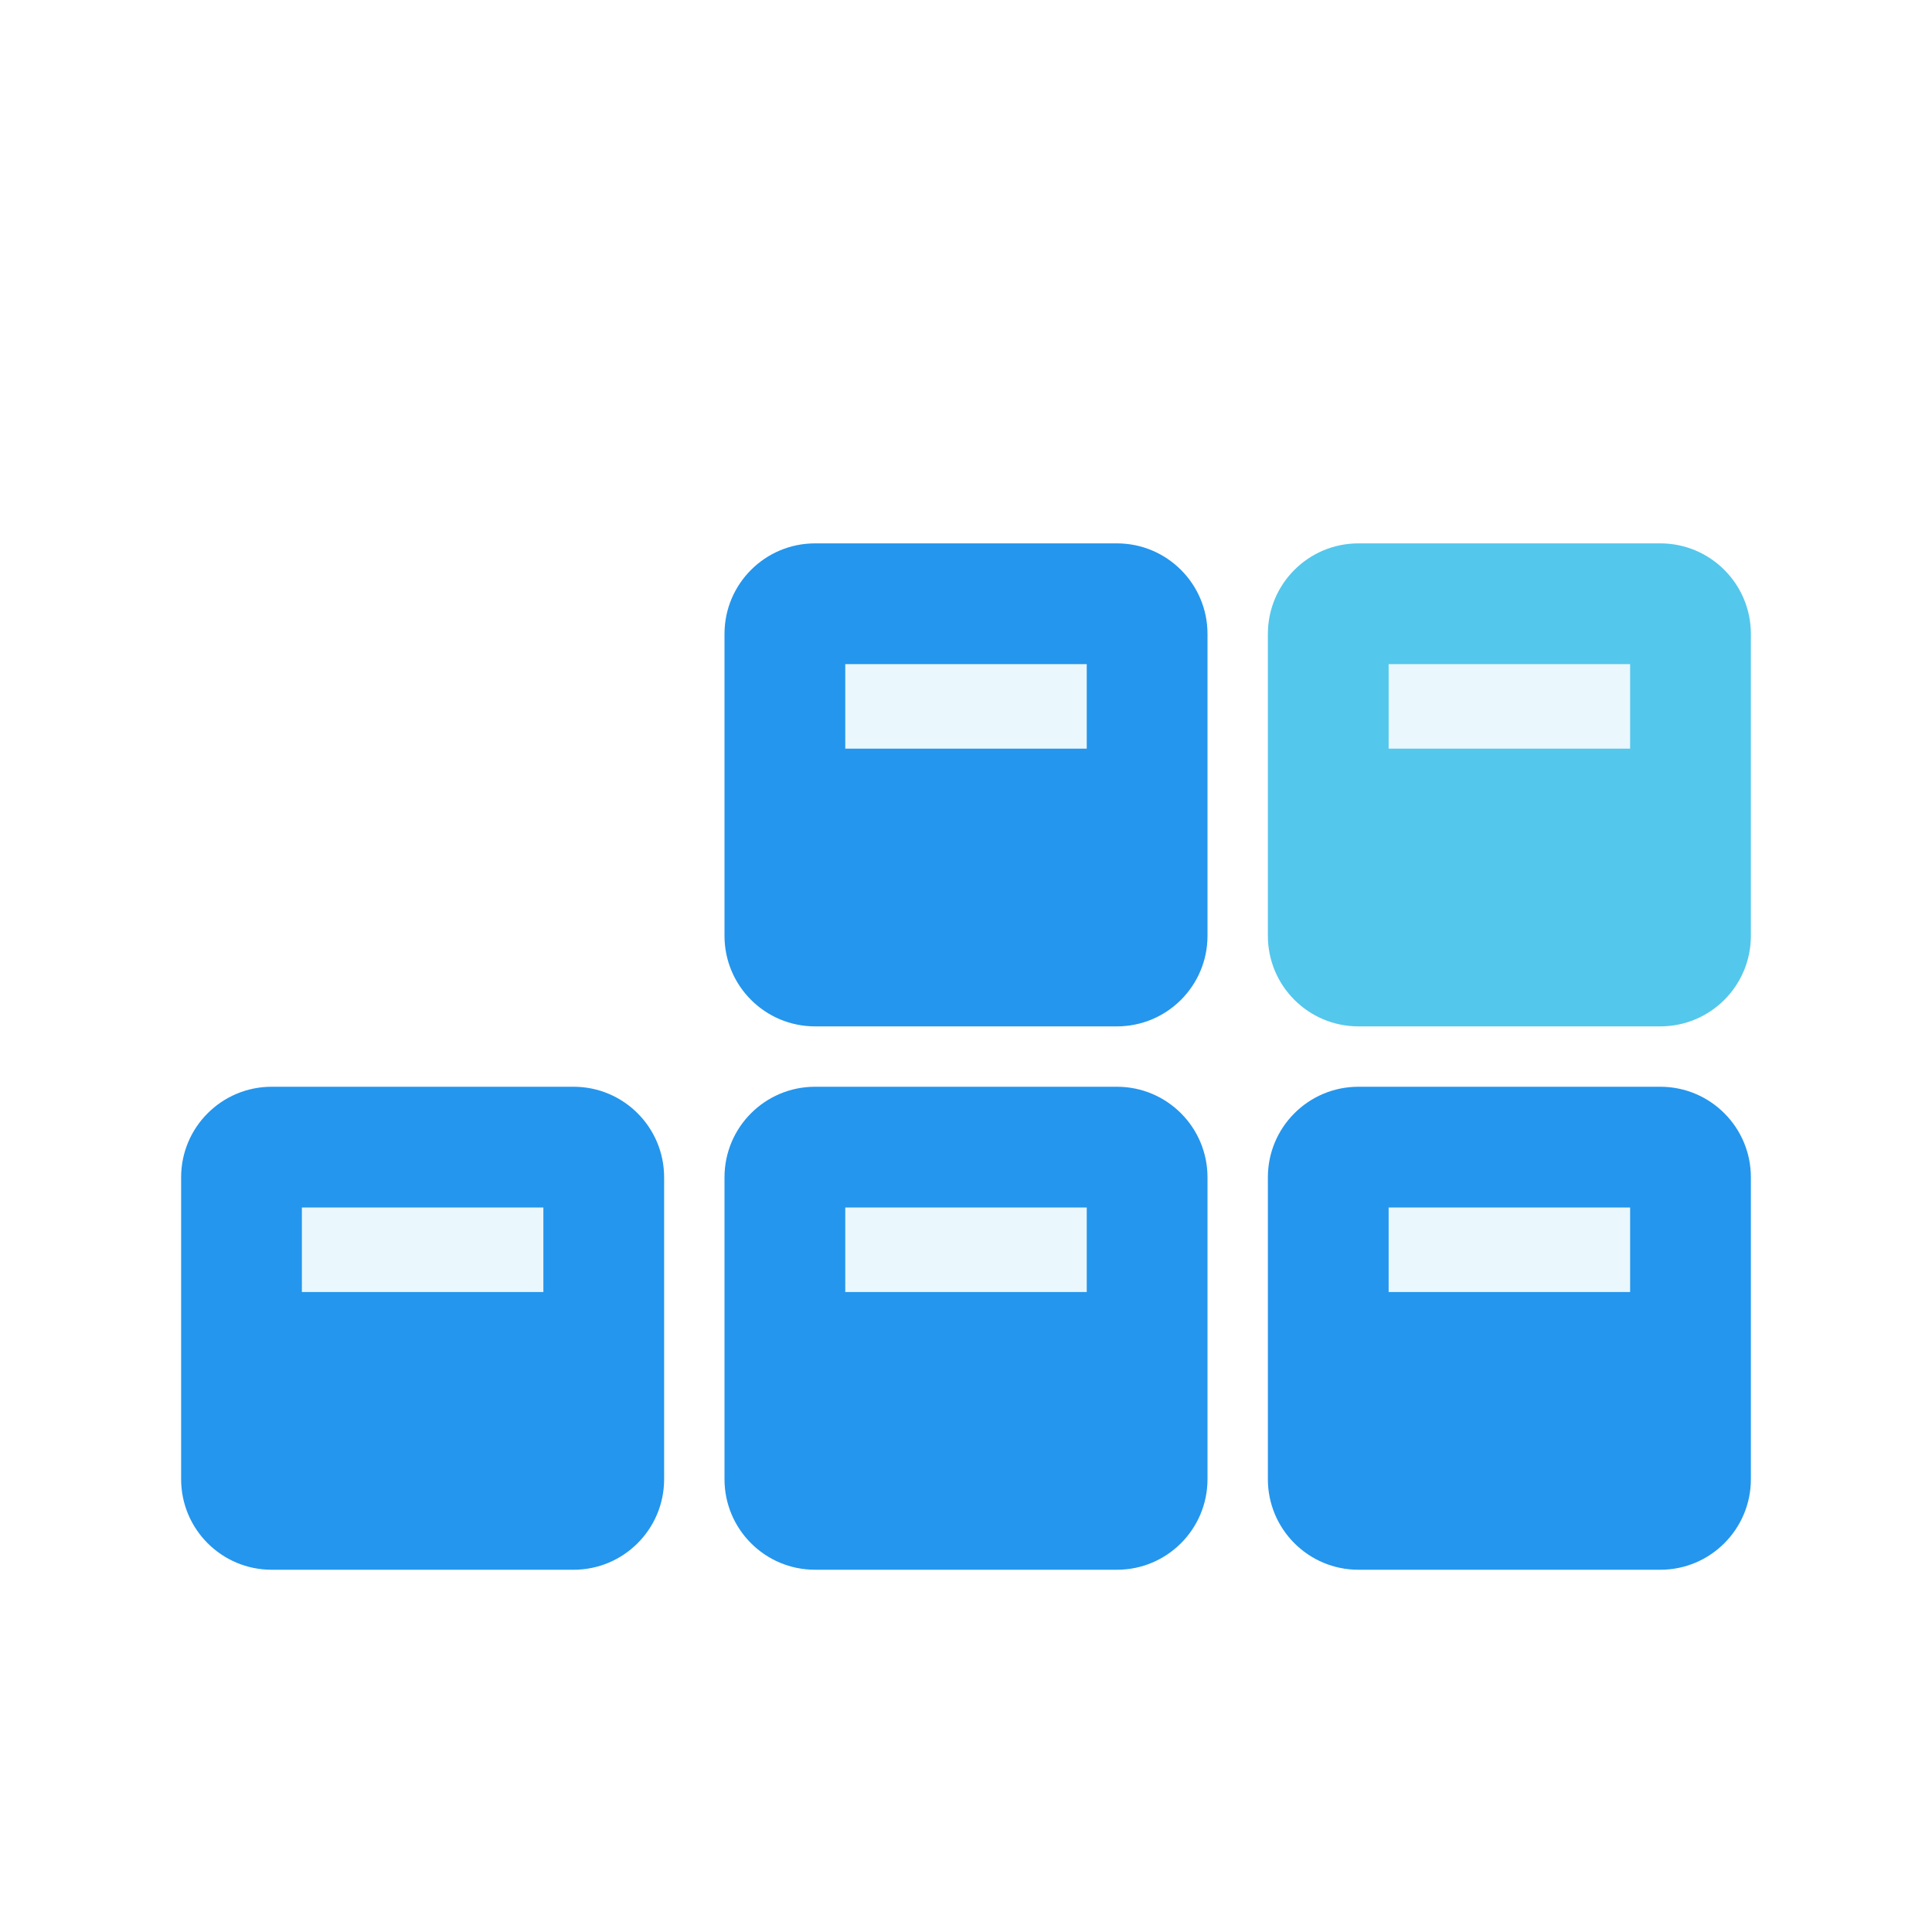
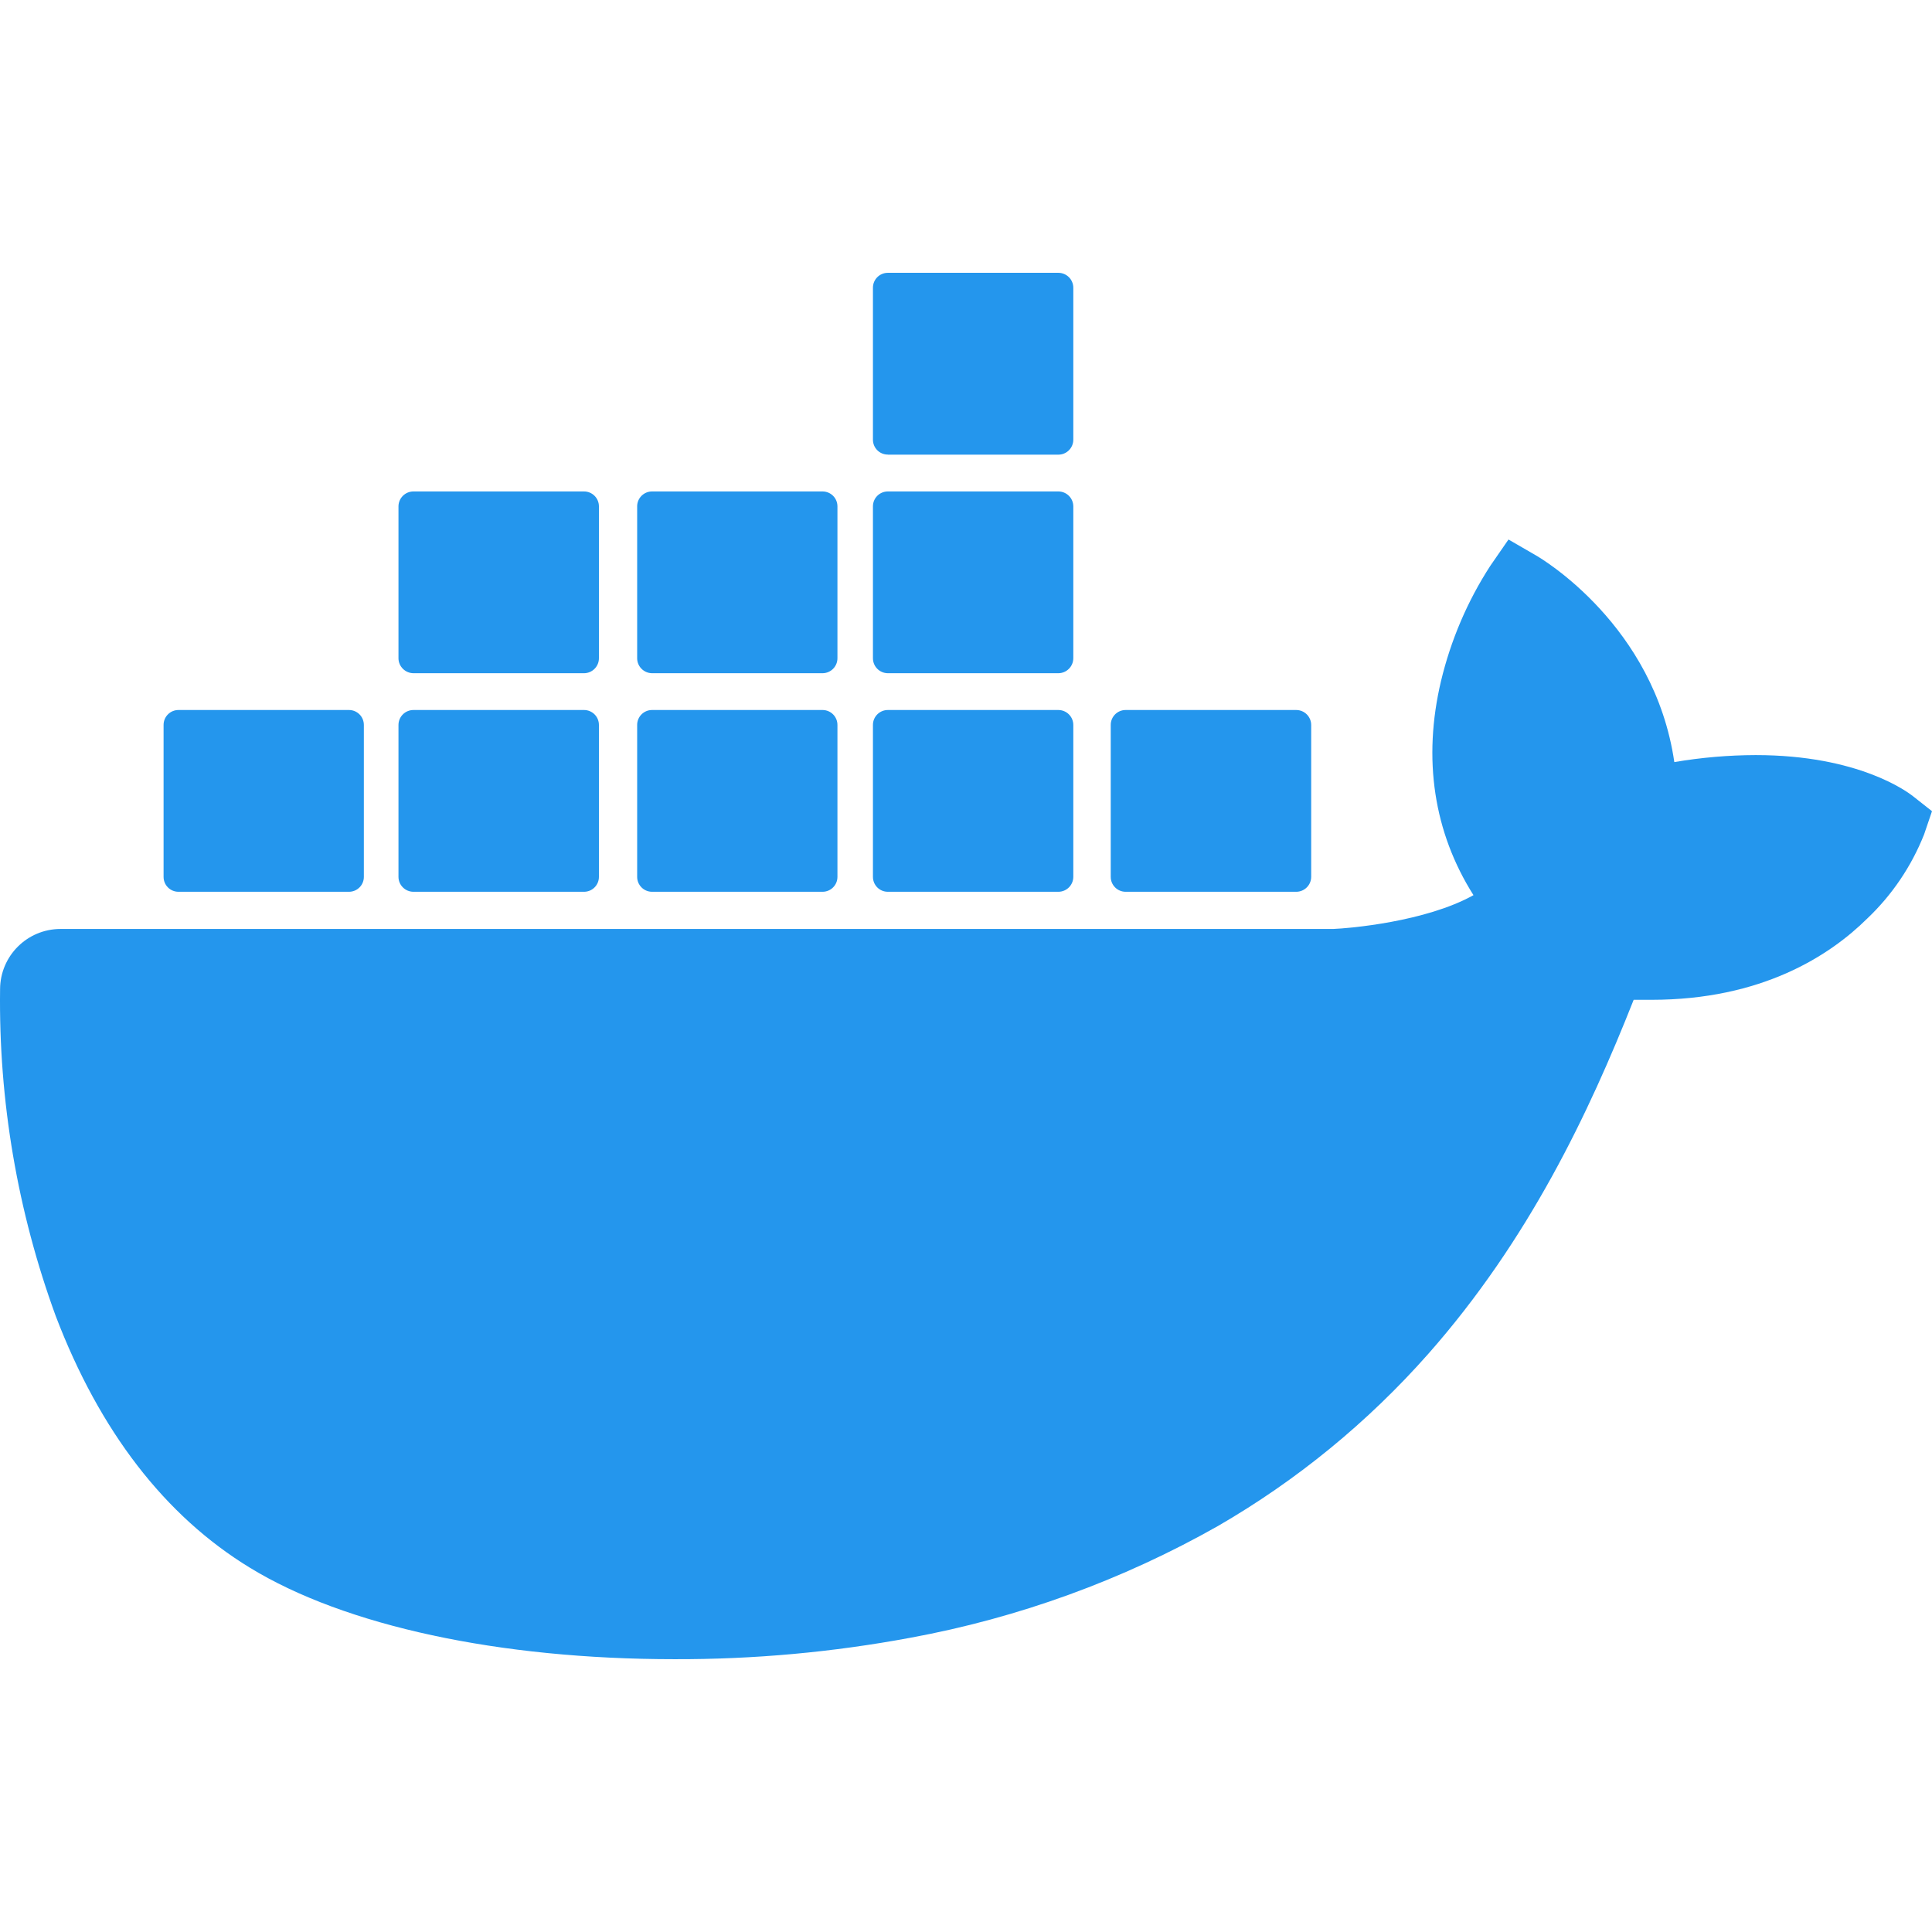
- <svg xmlns="http://www.w3.org/2000/svg" viewBox="0 0 32 32" width="32" height="32">
-   <rect x="3" y="18" width="8" height="8" rx="1.5" fill="#2496ED" />
-   <rect x="12" y="18" width="8" height="8" rx="1.5" fill="#2496ED" />
-   <rect x="21" y="18" width="8" height="8" rx="1.5" fill="#2496ED" />
-   <rect x="12" y="9" width="8" height="8" rx="1.5" fill="#2496ED" />
-   <rect x="21" y="9" width="8" height="8" rx="1.5" fill="#54C7EC" />
-   <rect x="5" y="20" width="4" height="1.4" fill="#eaf7fd" />
-   <rect x="14" y="20" width="4" height="1.4" fill="#eaf7fd" />
-   <rect x="23" y="20" width="4" height="1.4" fill="#eaf7fd" />
-   <rect x="14" y="11" width="4" height="1.4" fill="#eaf7fd" />
-   <rect x="23" y="11" width="4" height="1.4" fill="#eaf7fd" />
+ <svg xmlns="http://www.w3.org/2000/svg" viewBox="0 0 24 24" width="24" height="24">
+   <path fill="#2496ED" d="M13.983 11.078h2.119a.186.186 0 00.186-.185V9.006a.186.186 0 00-.186-.186h-2.119a.185.185 0 00-.185.185v1.888c0 .102.083.185.185.185m-2.954-5.43h2.118a.186.186 0 00.186-.186V3.574a.186.186 0 00-.186-.185h-2.118a.185.185 0 00-.185.185v1.888c0 .102.082.185.185.185m0 2.716h2.118a.187.187 0 00.186-.186V6.29a.186.186 0 00-.186-.185h-2.118a.185.185 0 00-.185.185v1.887c0 .102.082.185.185.186m-2.93 0h2.12a.186.186 0 00.184-.186V6.29a.185.185 0 00-.185-.185H8.1a.185.185 0 00-.185.185v1.887c0 .102.083.185.185.186m-2.964 0h2.119a.186.186 0 00.185-.186V6.29a.185.185 0 00-.185-.185H5.136a.186.186 0 00-.186.185v1.887c0 .102.084.185.186.186m5.893 2.715h2.118a.186.186 0 00.186-.185V9.006a.186.186 0 00-.186-.186h-2.118a.185.185 0 00-.185.185v1.888c0 .102.082.185.185.185m-2.93 0h2.12a.185.185 0 00.184-.185V9.006a.185.185 0 00-.184-.186h-2.12a.185.185 0 00-.184.185v1.888c0 .102.083.185.185.185m-2.964 0h2.119a.185.185 0 00.185-.185V9.006a.185.185 0 00-.184-.186h-2.12a.186.186 0 00-.186.186v1.887c0 .102.084.185.186.185m-2.92 0h2.12a.185.185 0 00.184-.185V9.006a.185.185 0 00-.184-.186h-2.12a.185.185 0 00-.184.185v1.888c0 .102.082.185.185.185M23.763 9.89c-.065-.051-.672-.51-1.954-.51-.338.001-.676.03-1.01.087-.248-1.7-1.653-2.53-1.716-2.566l-.344-.199-.226.327c-.284.438-.49.922-.612 1.43-.23.97-.09 1.882.403 2.661-.595.332-1.55.413-1.744.42H.751a.751.751 0 00-.75.748 11.376 11.376 0 00.692 4.062c.545 1.428 1.355 2.48 2.41 3.124 1.18.723 3.1 1.137 5.275 1.137.983.003 1.963-.086 2.93-.266a12.248 12.248 0 003.823-1.389c.98-.567 1.86-1.288 2.61-2.136 1.252-1.418 1.998-2.997 2.553-4.4h.221c1.372 0 2.215-.549 2.68-1.009.309-.293.55-.65.707-1.046l.098-.288Z" />
</svg>
